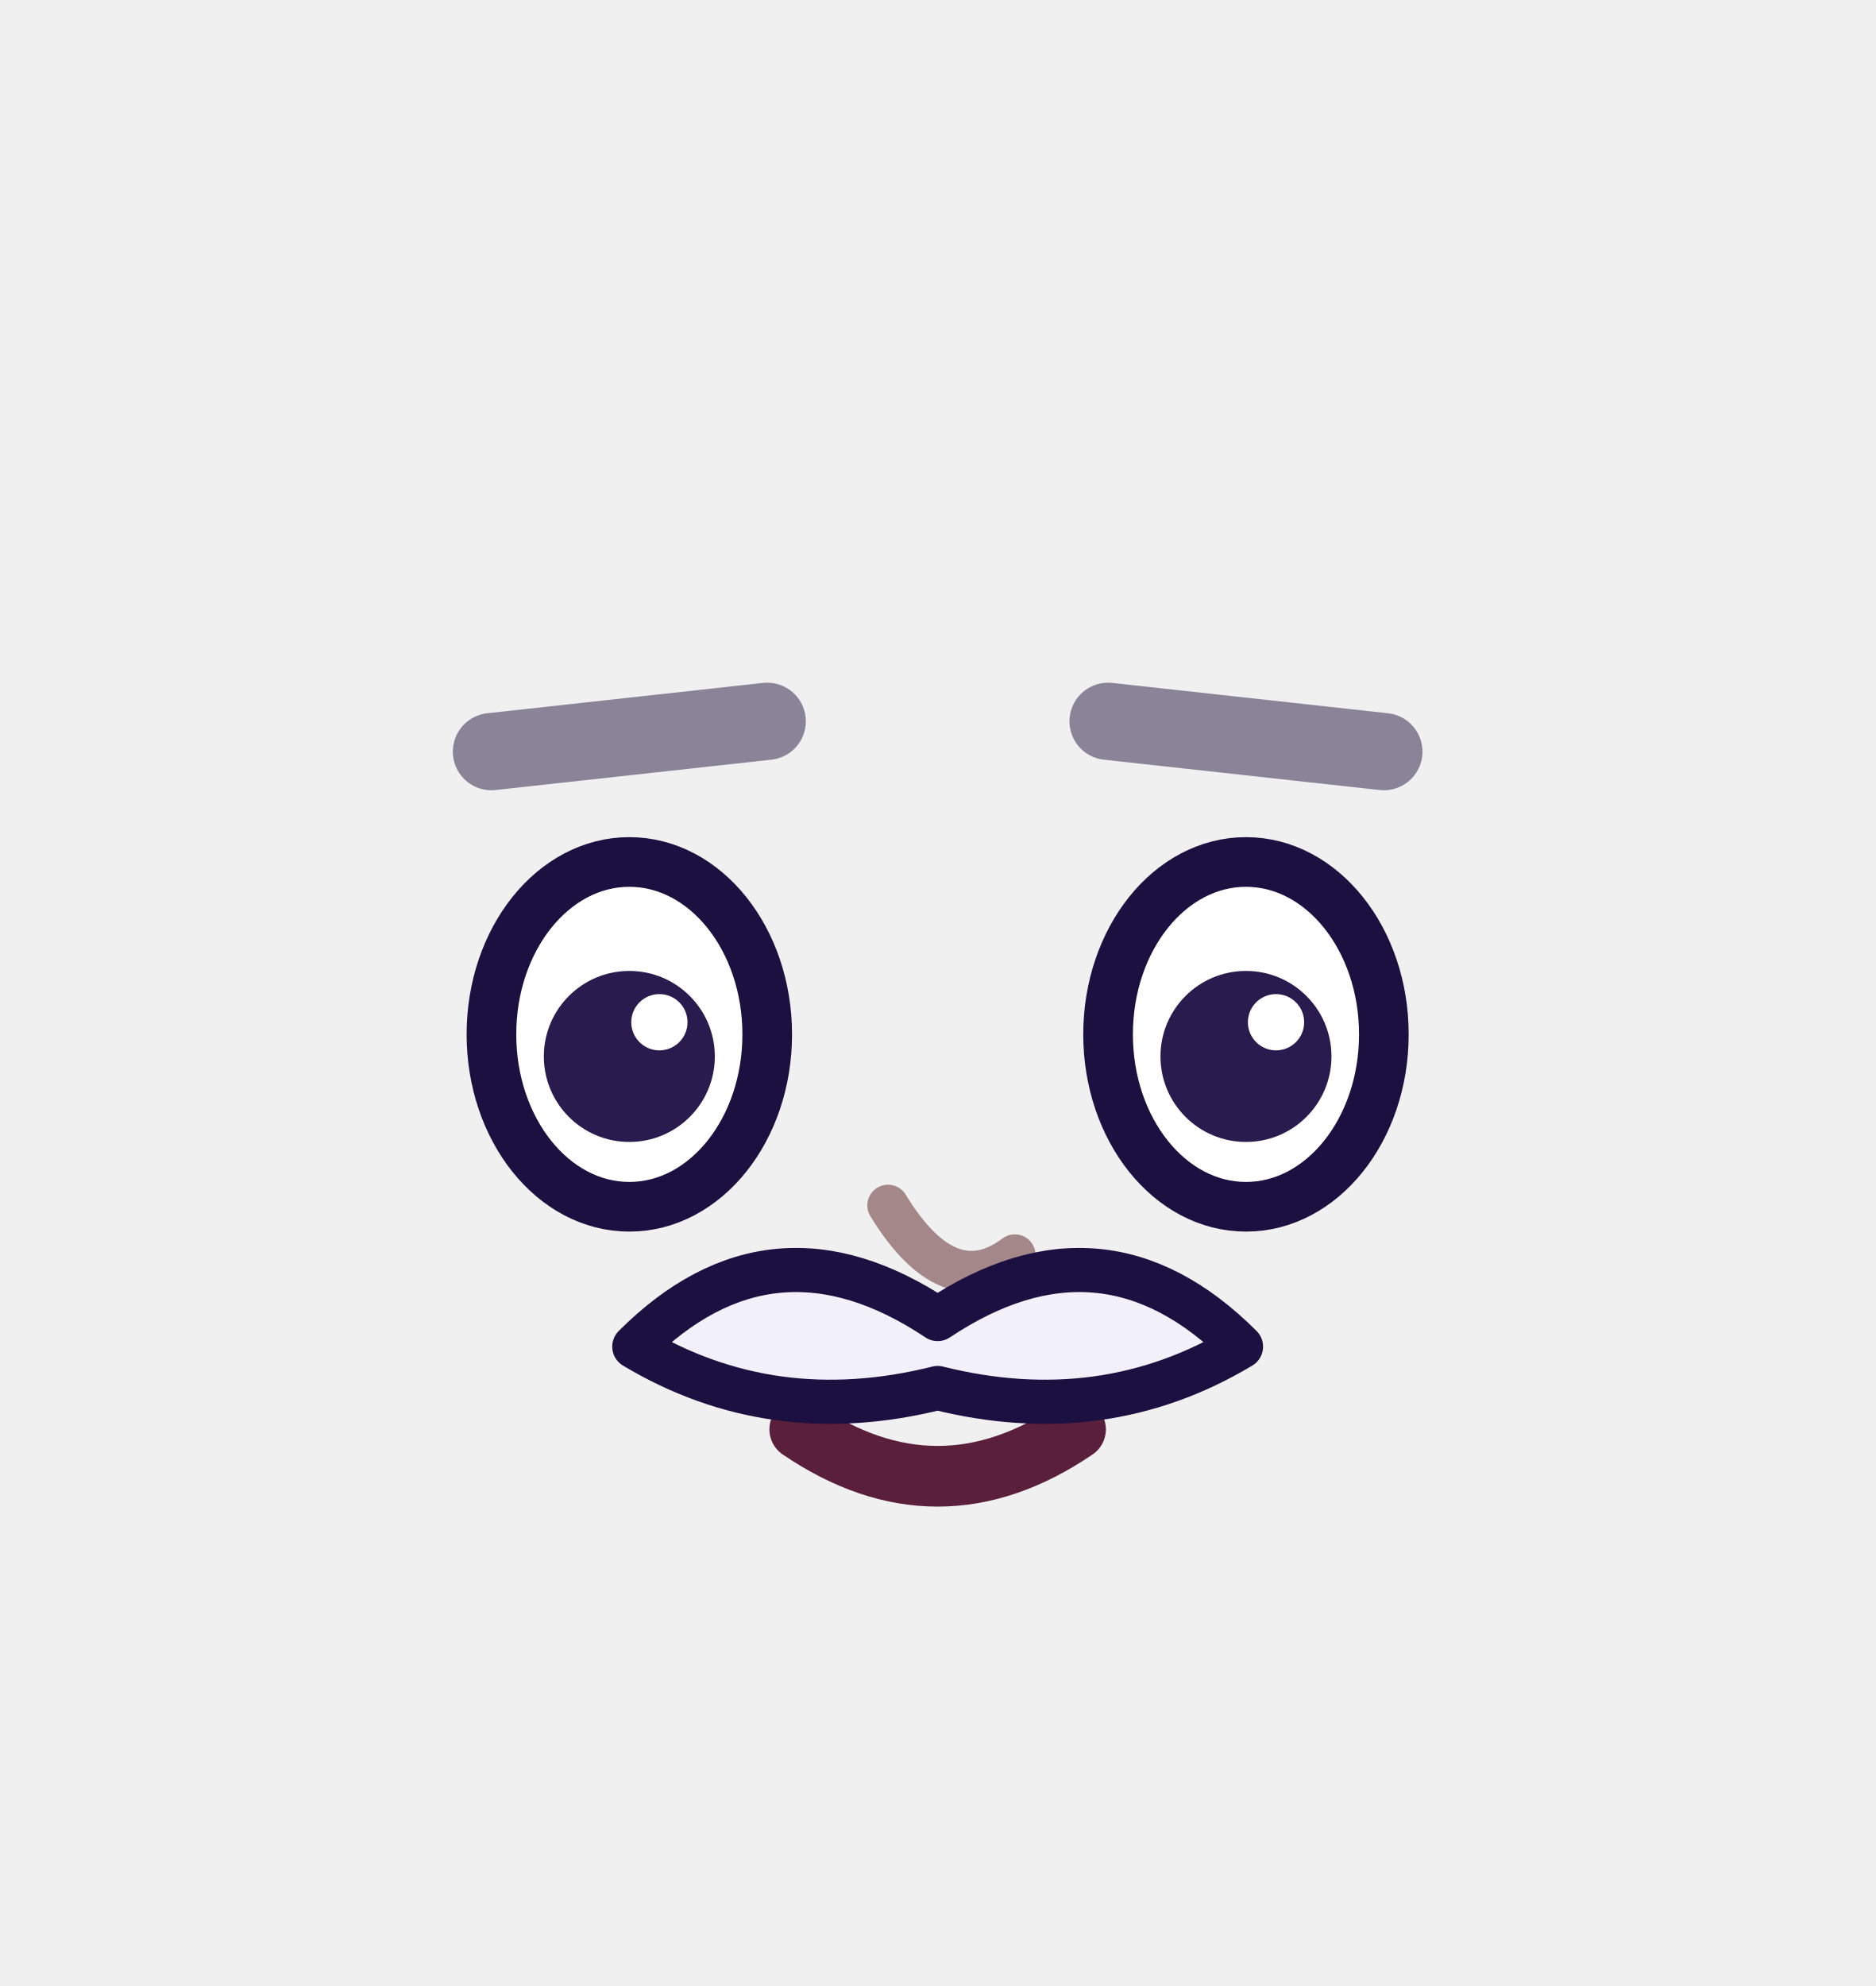
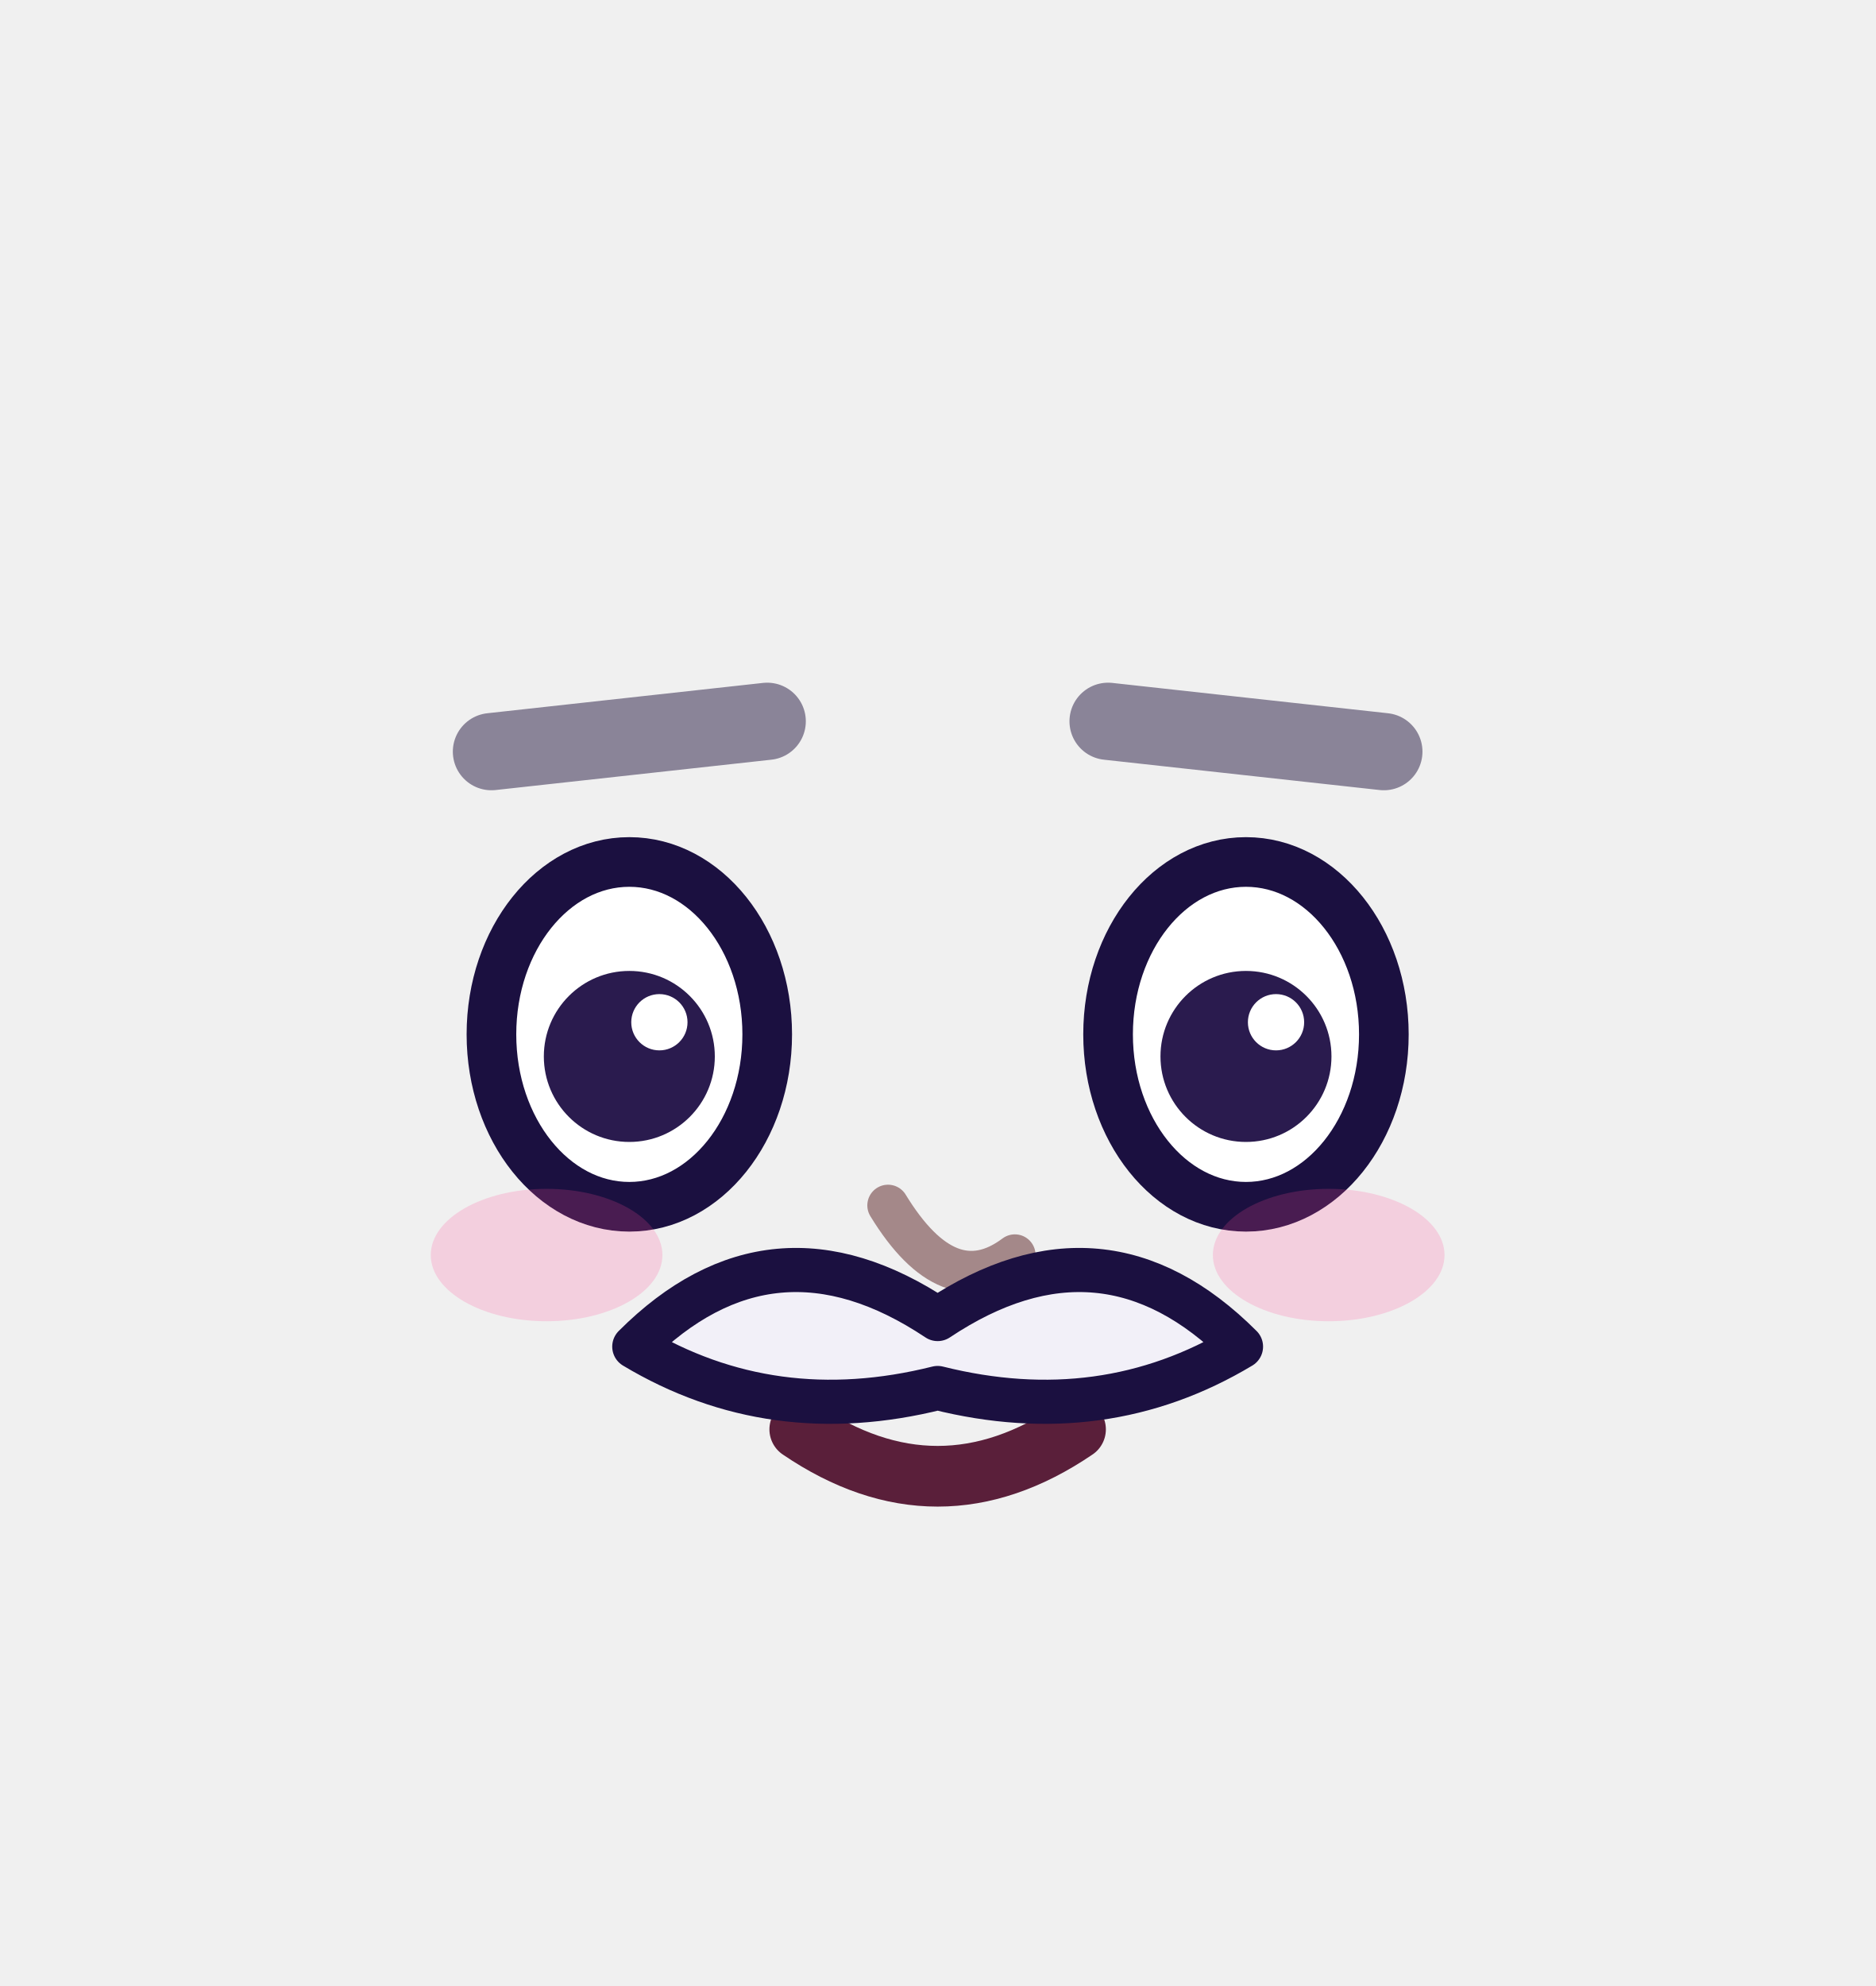
<svg xmlns="http://www.w3.org/2000/svg" width="136" height="144" viewBox="-34 -238 68 72">
  <ellipse cx="-11.18" cy="-200.5" rx="5" ry="6.25" fill="#ffffff" stroke="#1b1040" stroke-width="1.8" stroke-linejoin="round" />
  <circle cx="-11.18" cy="-199.7" r="3.1" fill="#2a1b4e" />
  <circle cx="-10.09" cy="-200.94" r="1.02" fill="#ffffff" />
  <ellipse cx="11.18" cy="-200.5" rx="5" ry="6.25" fill="#ffffff" stroke="#1b1040" stroke-width="1.8" stroke-linejoin="round" />
  <circle cx="11.18" cy="-199.7" r="3.1" fill="#2a1b4e" />
  <circle cx="12.27" cy="-200.94" r="1.02" fill="#ffffff" />
  <line x1="-16.18" y1="-210.75" x2="-6.18" y2="-211.85" stroke="#8a8498" stroke-width="2.8" stroke-linecap="round" />
  <line x1="6.18" y1="-211.85" x2="16.18" y2="-210.75" stroke="#8a8498" stroke-width="2.8" stroke-linecap="round" />
  <path d="M-5 -186.18 Q0 -182.78 5 -186.18" fill="none" stroke="#5a1f3a" stroke-width="2.2" stroke-linejoin="round" stroke-linecap="round" />
+   <ellipse cx="-14.18" cy="-192.5" rx="4.2" ry="2.4" fill="#ff4f9a" fill-opacity="0.2" />
+   <ellipse cx="14.18" cy="-192.5" rx="4.2" ry="2.4" fill="#ff4f9a" fill-opacity="0.2" />
  <path d="M-1.8 -194.3 Q0.4 -190.7 2.8 -192.5" fill="none" stroke="#977677" stroke-width="1.5" stroke-linejoin="round" stroke-linecap="round" stroke-opacity="0.85" />
  <path d="M0 -190.18 Q-6 -194.18 -11 -189.18 Q-6 -186.18 0 -187.68 Q6 -186.18 11 -189.18 Q6 -194.18 0 -190.18 Z" fill="#f2f0f8" stroke="#1b1040" stroke-width="1.6" stroke-linejoin="round" stroke-linecap="round" />
</svg>
